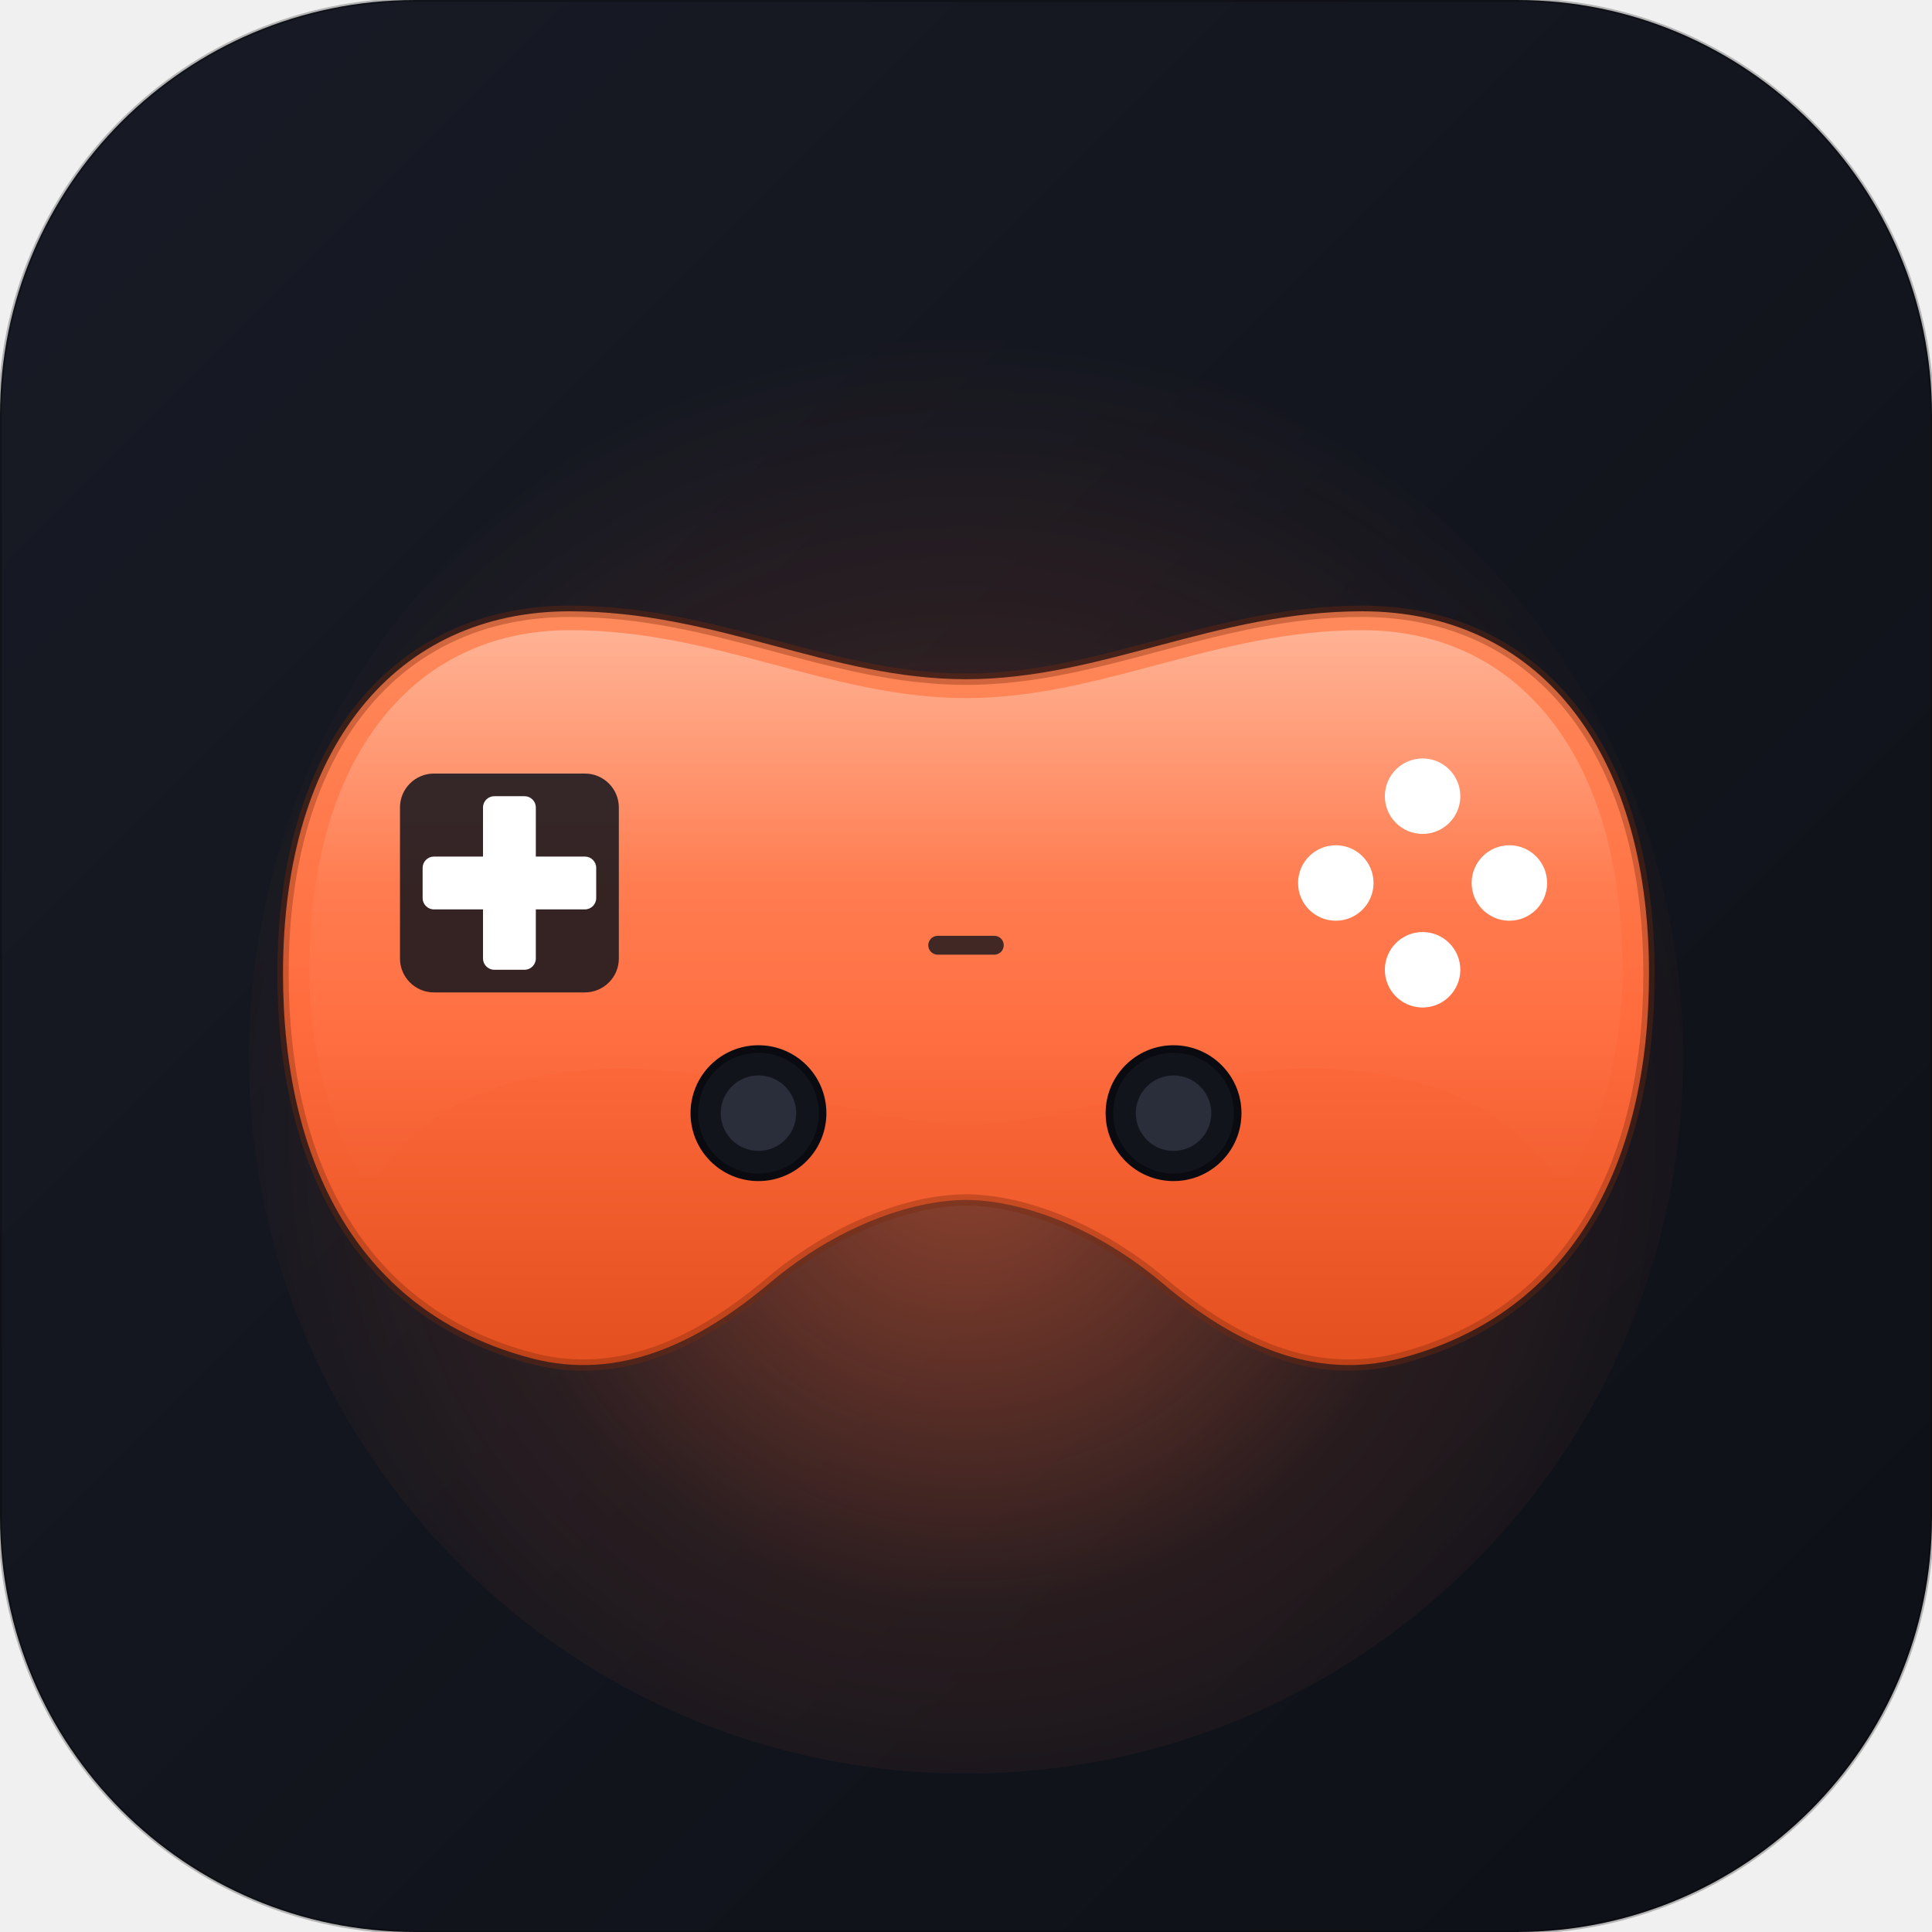
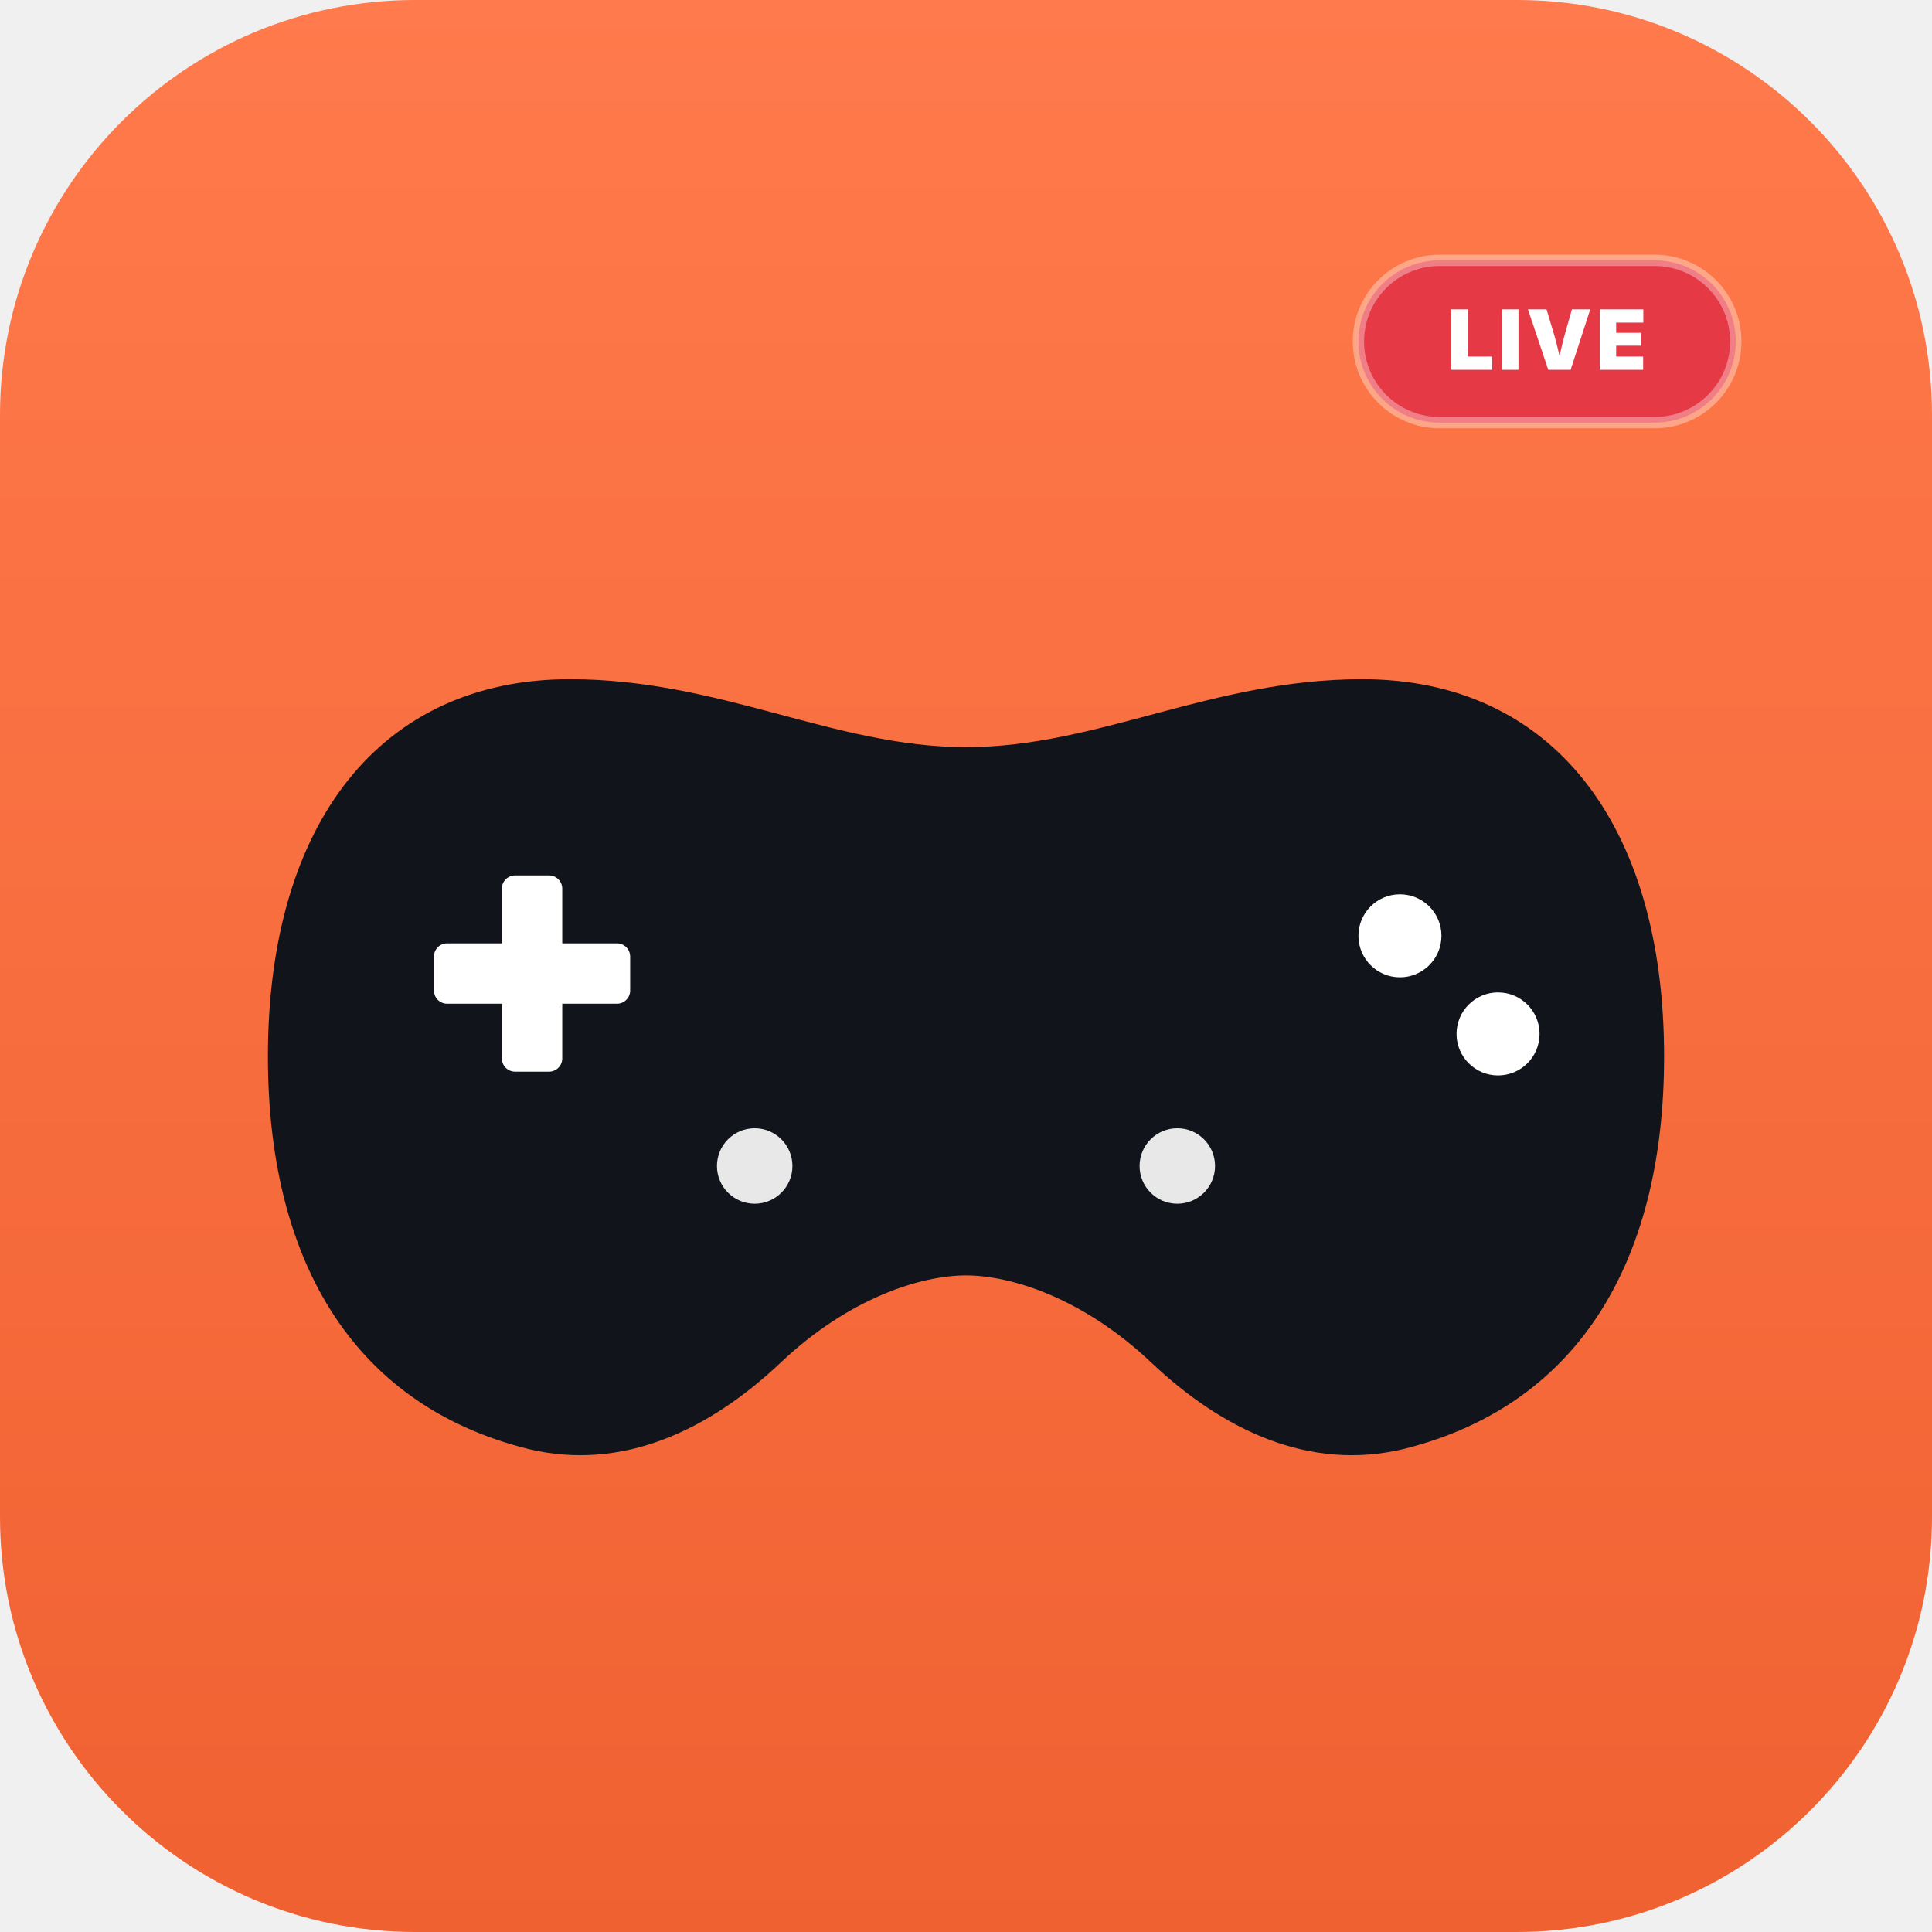
<svg xmlns="http://www.w3.org/2000/svg" viewBox="0 0 1024 1024" width="1024" height="1024">
  <defs>
-     <linearGradient id="bg" x1="0" y1="0" x2="1" y2="1">
-       <stop offset="0%" stop-color="#181B25" />
-       <stop offset="100%" stop-color="#0E1017" />
+     <linearGradient id="bg" x1="0" y1="0" x2="0" y2="1">
+       <stop offset="0%" stop-color="#FF7A4C" />
+       <stop offset="100%" stop-color="#F06131" />
    </linearGradient>
-     <linearGradient id="orange" x1="0" y1="0" x2="0" y2="1">
-       <stop offset="0%" stop-color="#FF8A5C" />
-       <stop offset="55%" stop-color="#FF6B3D" />
-       <stop offset="100%" stop-color="#E44F1F" />
-     </linearGradient>
-     <linearGradient id="sheen" x1="0" y1="0" x2="0" y2="1">
-       <stop offset="0%" stop-color="#FFFFFF" stop-opacity="0.35" />
-       <stop offset="45%" stop-color="#FFFFFF" stop-opacity="0.05" />
-       <stop offset="100%" stop-color="#FFFFFF" stop-opacity="0" />
-     </linearGradient>
-     <radialGradient id="glow" cx="0.5" cy="0.55" r="0.55">
-       <stop offset="0%" stop-color="#FF6B3D" stop-opacity="0.55" />
-       <stop offset="60%" stop-color="#FF6B3D" stop-opacity="0.10" />
-       <stop offset="100%" stop-color="#FF6B3D" stop-opacity="0" />
-     </radialGradient>
  </defs>
  <rect x="0" y="0" width="1024" height="1024" rx="220" ry="220" fill="url(#bg)" />
-   <circle cx="512" cy="560" r="380" fill="url(#glow)" />
-   <g transform="translate(150,300)">
-     <path d="M 152 24          C 60 24, 0 96, 0 216          C 0 316, 40 396, 132 420          C 178 432, 220 412, 258 380          C 296 348, 336 336, 362 336          C 388 336, 428 348, 466 380          C 504 412, 546 432, 592 420          C 684 396, 724 316, 724 216          C 724 96, 664 24, 572 24          C 494 24, 434 60, 362 60          C 290 60, 230 24, 152 24 Z" fill="url(#orange)" stroke="#7A2A0E" stroke-width="6" stroke-opacity="0.35" />
-     <path d="M 152 34          C 70 34, 14 100, 14 214          C 14 260, 26 300, 46 330          C 66 296, 100 274, 152 268          C 232 258, 300 296, 362 296          C 424 296, 492 258, 572 268          C 624 274, 658 296, 678 330          C 698 300, 710 260, 710 214          C 710 100, 654 34, 572 34          C 494 34, 434 70, 362 70          C 290 70, 230 34, 152 34 Z" fill="url(#sheen)" />
-     <g transform="translate(120,168)">
-       <rect x="-58" y="-58" width="116" height="116" rx="18" fill="#12141c" opacity="0.85" />
-       <rect x="-14" y="-46" width="28" height="92" rx="6" fill="#FFFFFF" />
-       <rect x="-46" y="-14" width="92" height="28" rx="6" fill="#FFFFFF" />
+   <g transform="translate(122,320)">
+     <path d="M 180 40          C 80 40, 20 116, 20 240          C 20 344, 62 424, 158 448          C 208 460, 254 438, 292 402          C 328 368, 366 356, 390 356          C 414 356, 452 368, 488 402          C 526 438, 572 460, 622 448          C 718 424, 760 344, 760 240          C 760 116, 700 40, 600 40          C 520 40, 460 76, 390 76          C 320 76, 260 40, 180 40 Z" fill="#12141c" />
+     <g transform="translate(160,196)" fill="#FFFFFF">
+       <rect x="-16" y="-52" width="32" height="104" rx="7" />
+       <rect x="-52" y="-16" width="104" height="32" rx="7" />
    </g>
-     <g transform="translate(604,168)">
-       <circle cx="0" cy="-46" r="20" fill="#FFFFFF" />
-       <circle cx="46" cy="0" r="20" fill="#FFFFFF" />
-       <circle cx="0" cy="46" r="20" fill="#FFFFFF" />
-       <circle cx="-46" cy="0" r="20" fill="#FFFFFF" />
+     <g fill="#FFFFFF">
+       <circle cx="620" cy="176" r="22" />
+       <circle cx="672" cy="228" r="22" />
    </g>
-     <g fill="#12141c" stroke="#0A0B10" stroke-width="4">
-       <circle cx="252" cy="290" r="34" />
-       <circle cx="472" cy="290" r="34" />
+     <g fill="#FFFFFF" opacity="0.9">
+       <circle cx="278" cy="298" r="20" />
+       <circle cx="502" cy="298" r="20" />
    </g>
-     <g fill="#2A2D3A">
-       <circle cx="252" cy="290" r="20" />
-       <circle cx="472" cy="290" r="20" />
-     </g>
-     <rect x="342" y="196" width="40" height="10" rx="5" fill="#12141c" opacity="0.8" />
  </g>
-   <rect x="0" y="0" width="1024" height="1024" rx="220" ry="220" fill="none" stroke="#000000" stroke-opacity="0.25" stroke-width="2" />
+   <g transform="translate(720,138)">
+     <rect x="0" y="0" width="200" height="86" rx="43" fill="#E63946" />
+     <rect x="0" y="0" width="200" height="86" rx="43" fill="none" stroke="#FFFFFF" stroke-width="6" opacity="0.35" />
+     <text x="100" y="58" text-anchor="middle" font-family="'Inter','Helvetica Neue',Arial,sans-serif" font-weight="900" font-size="44" letter-spacing="2" fill="#FFFFFF">LIVE</text>
+   </g>
</svg>
